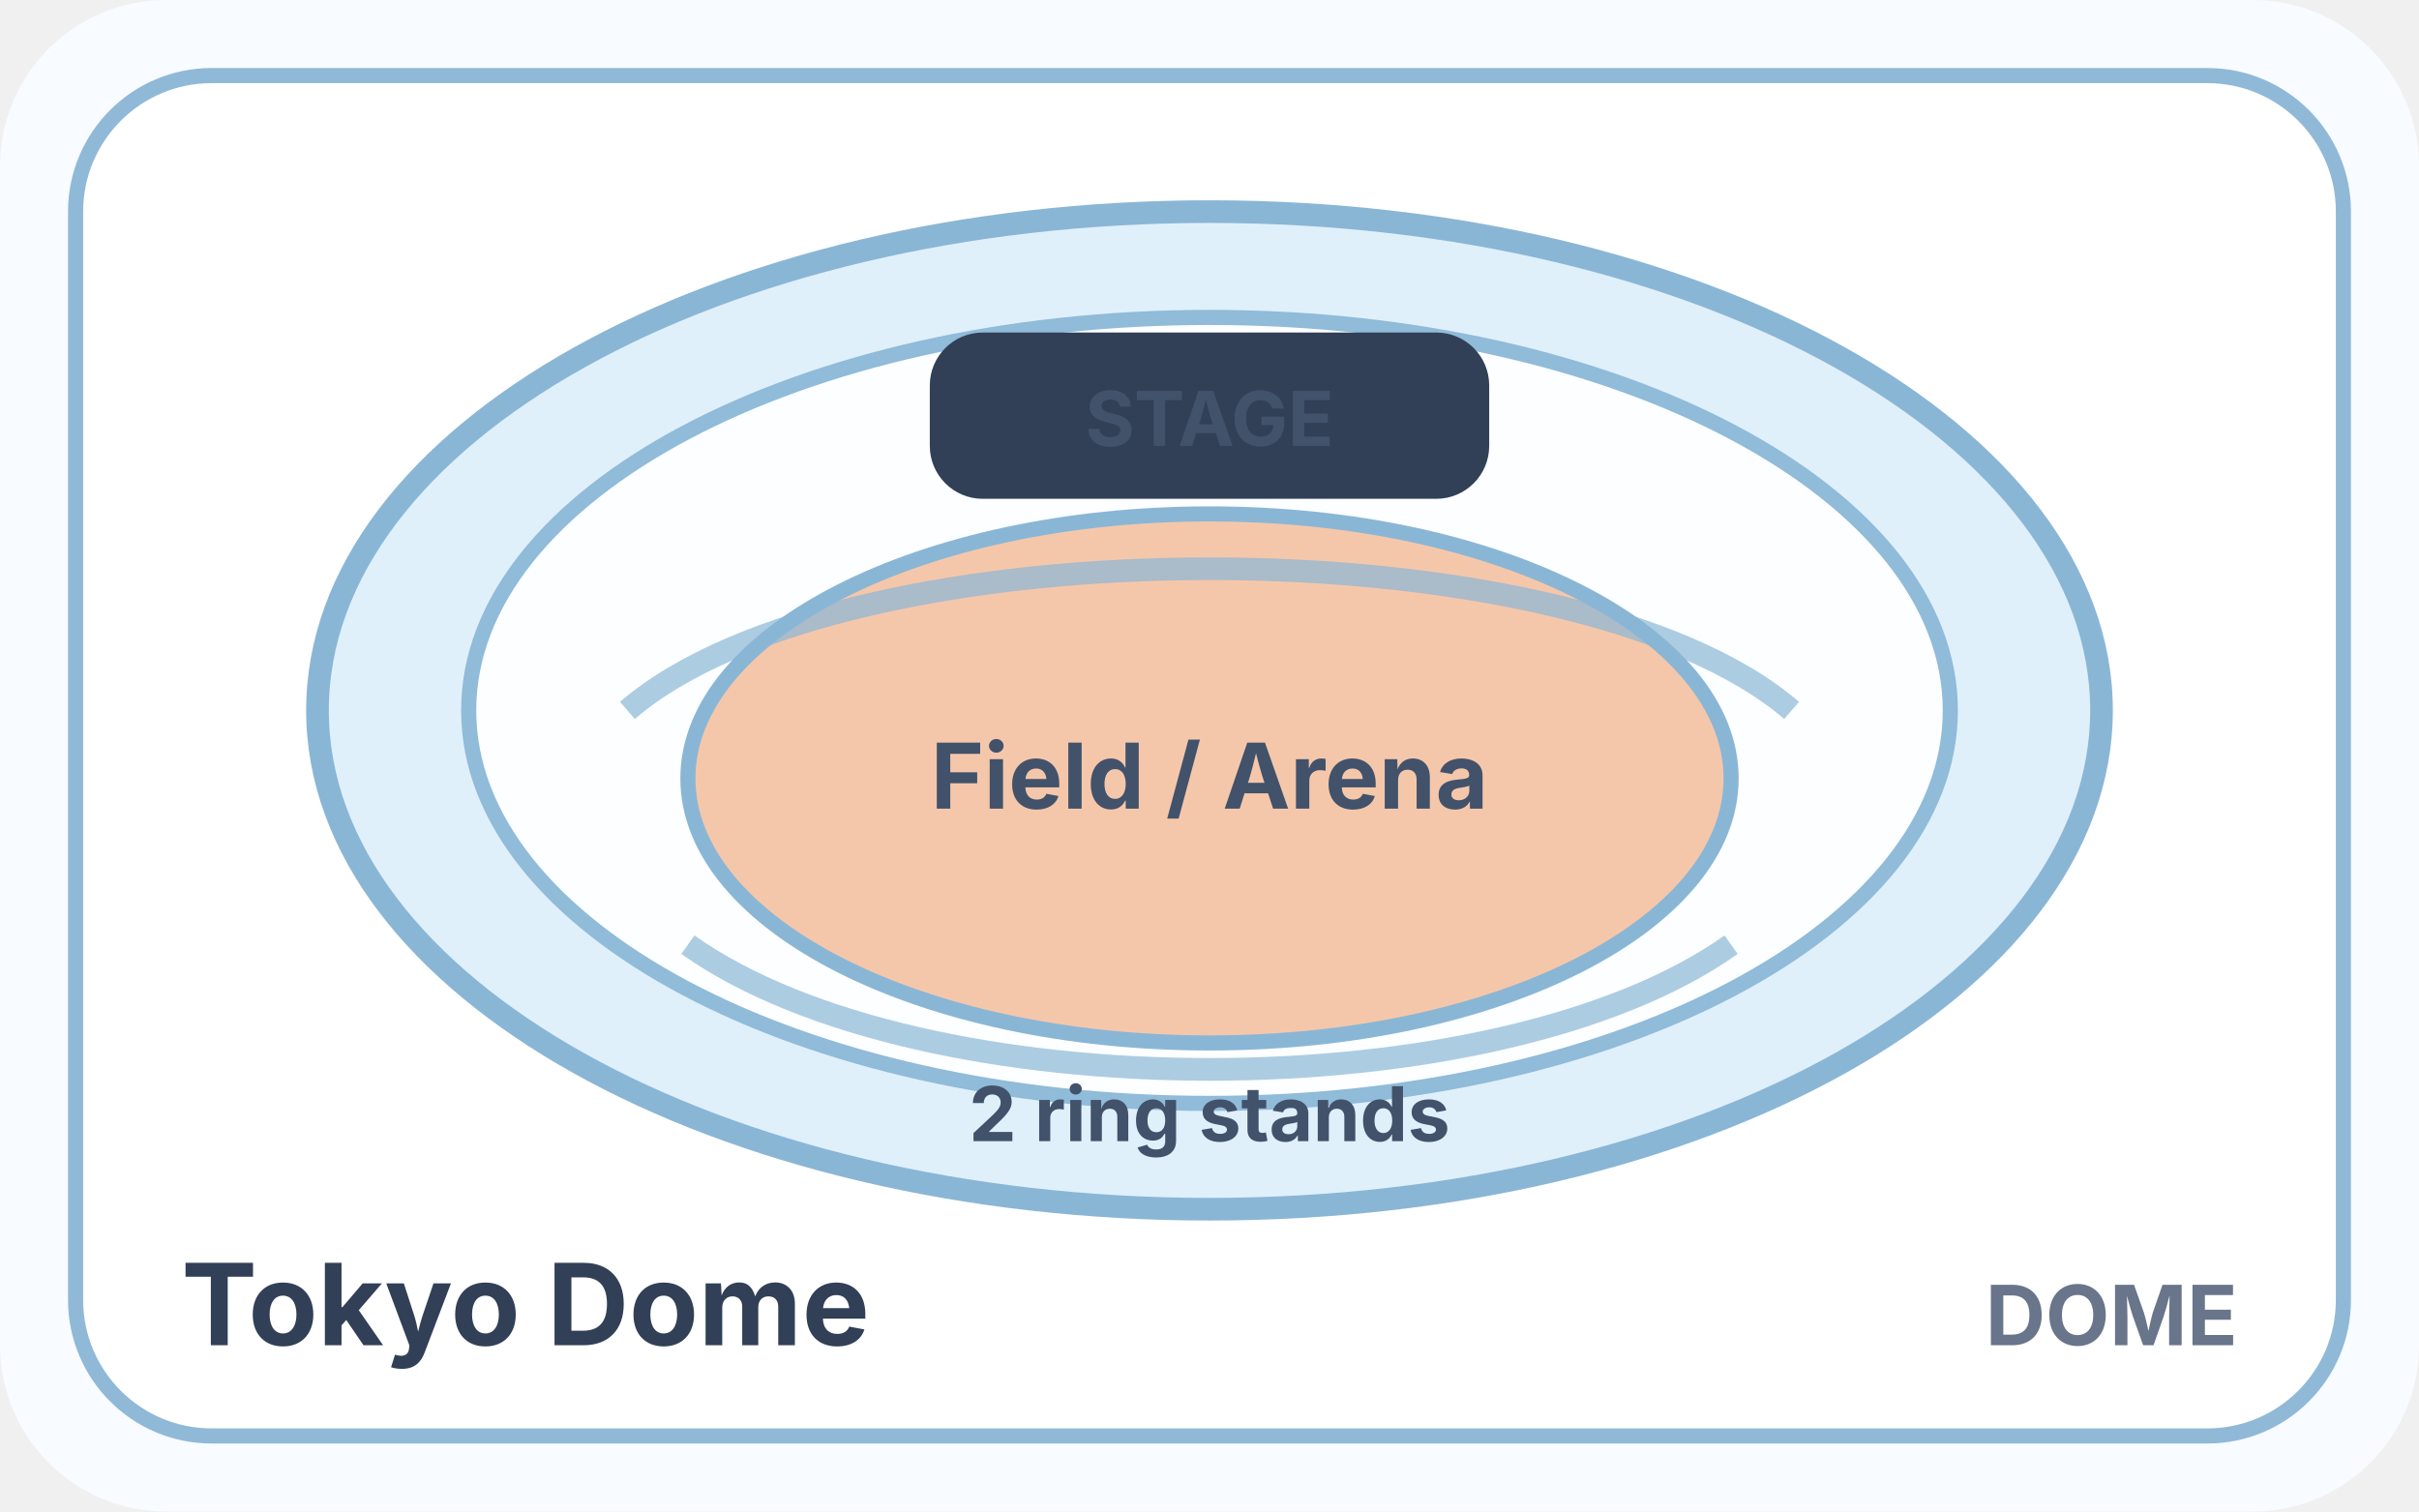
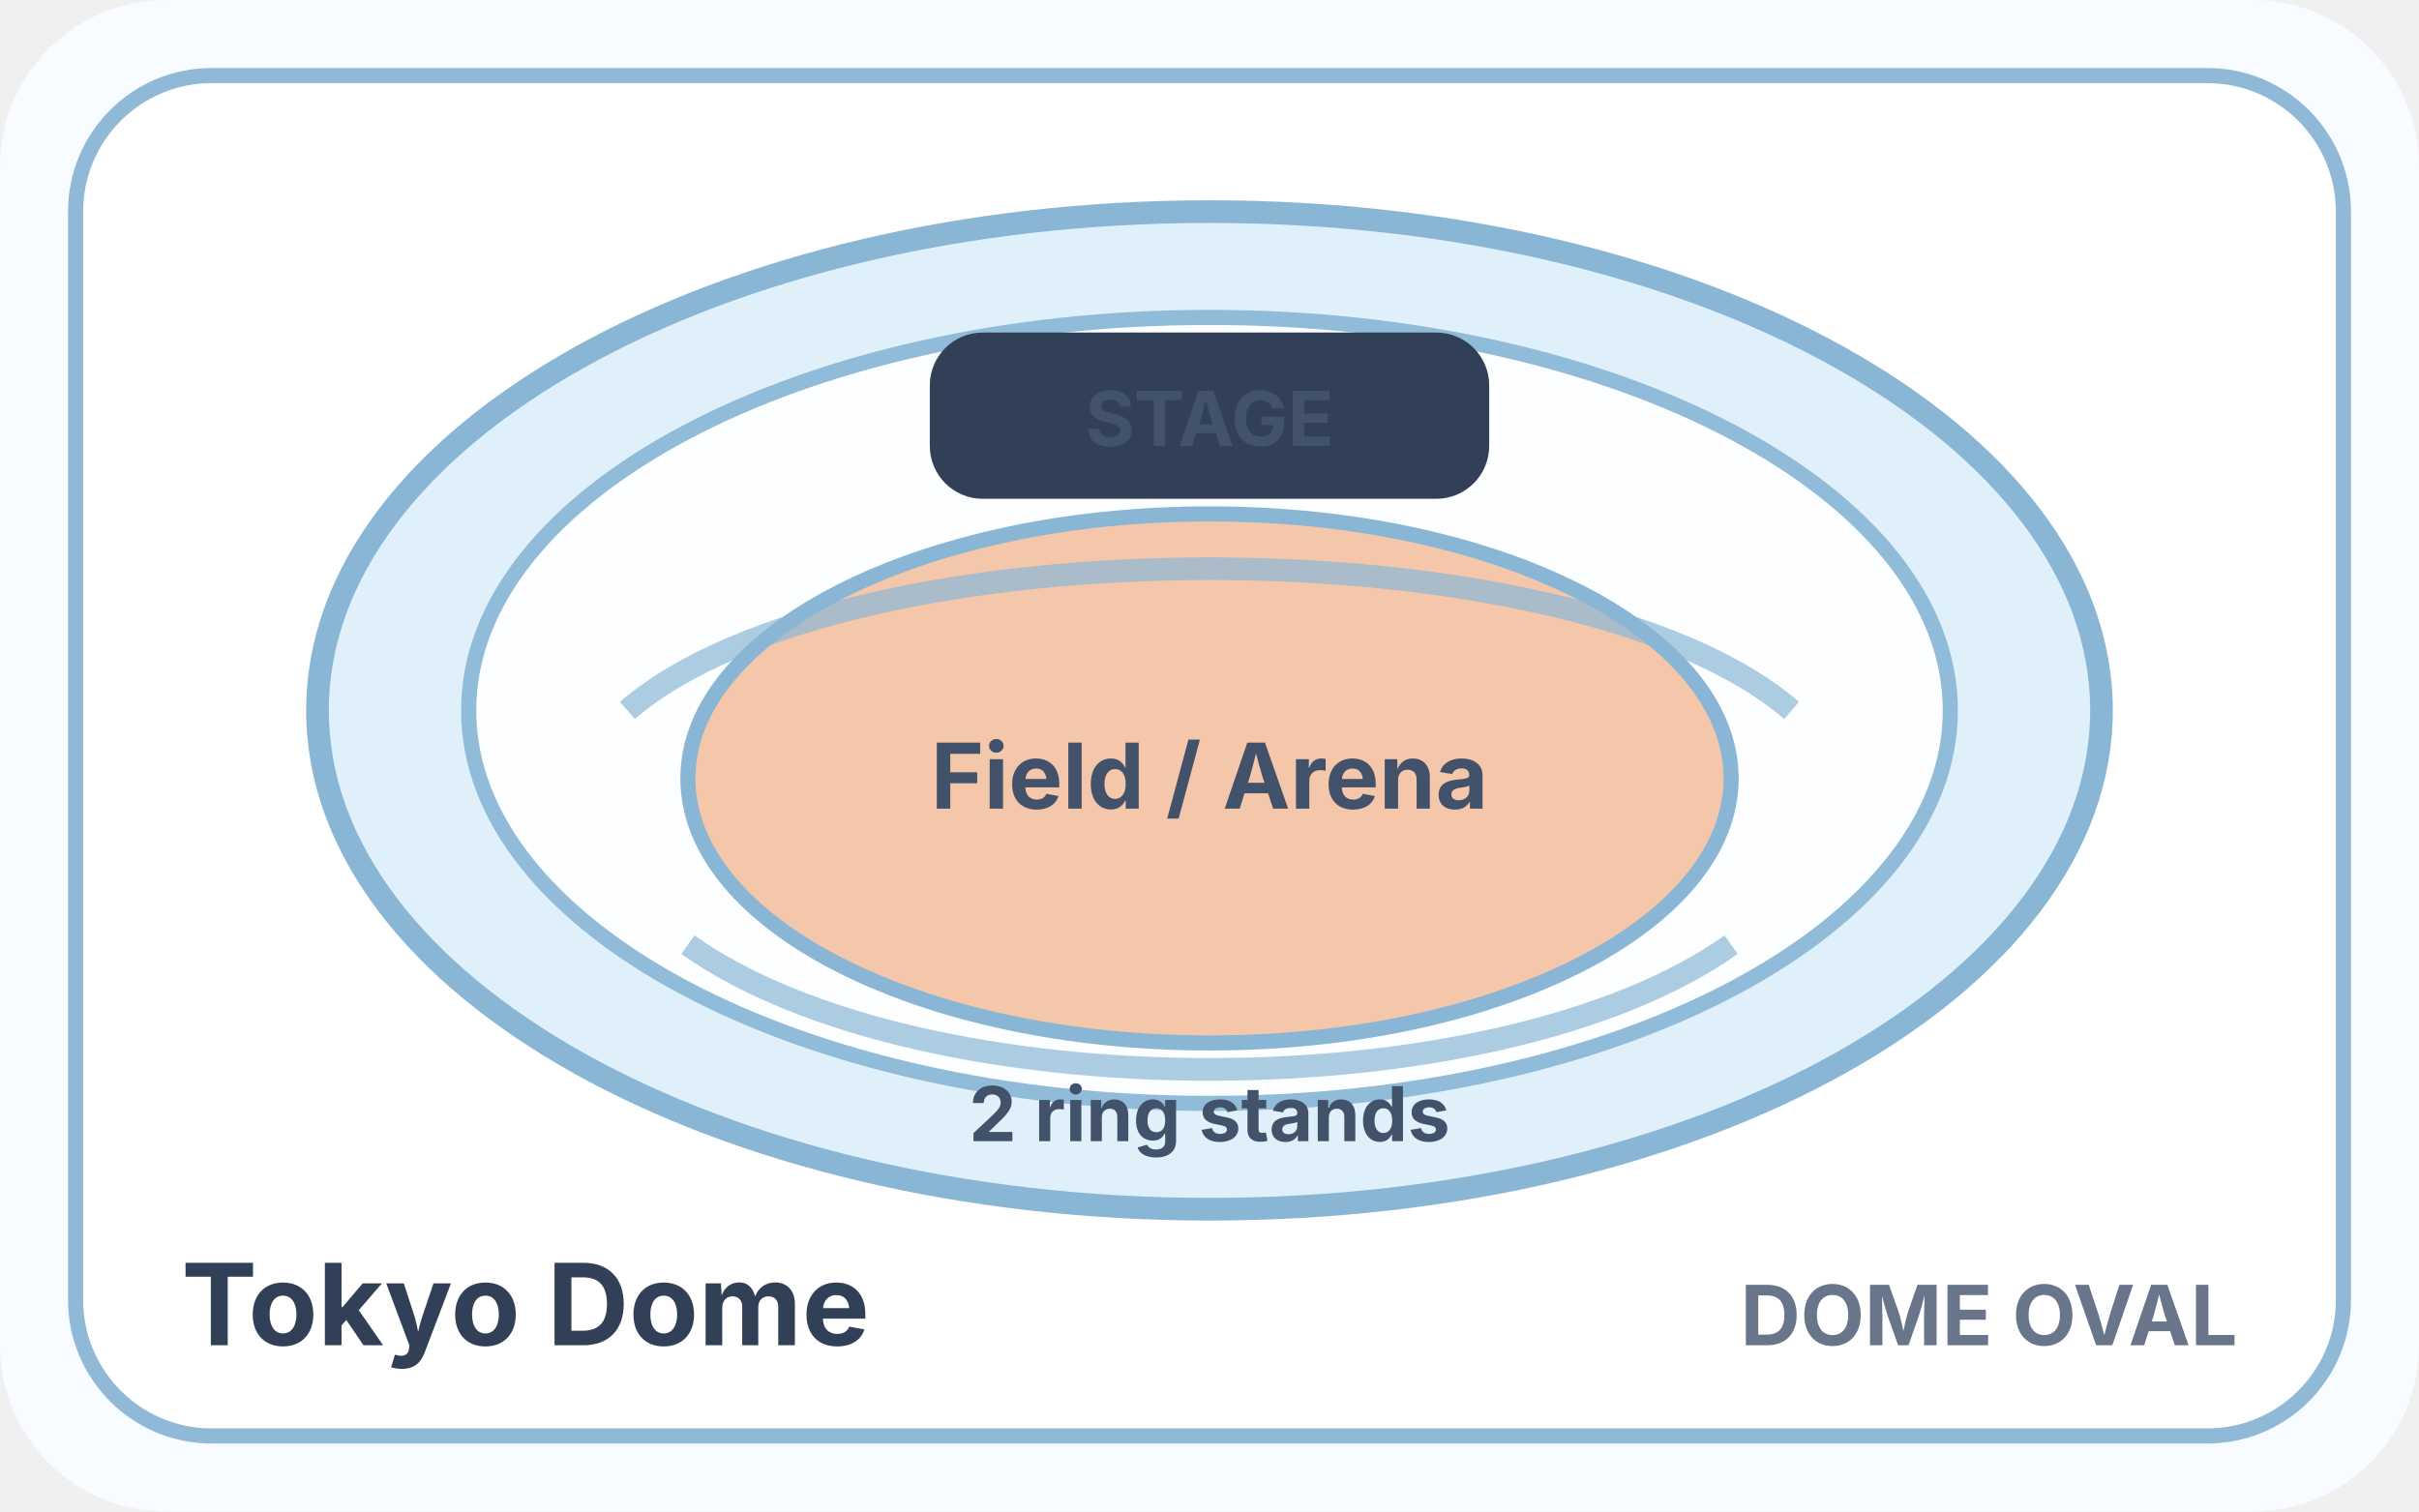
<svg xmlns="http://www.w3.org/2000/svg" viewBox="0 0 320 200" role="img" aria-labelledby="title desc">
  <rect width="320" height="200" rx="22" fill="#f8fbff" />
  <rect x="10" y="10" width="300" height="180" rx="18" fill="white" stroke="#8ab6d6" stroke-width="2" opacity="0.95" />
  <ellipse cx="160" cy="94" rx="118" ry="66" fill="#dff0fb" stroke="#8ab6d6" stroke-width="3" />
  <ellipse cx="160" cy="94" rx="98" ry="52" fill="white" stroke="#8ab6d6" stroke-width="2" opacity="0.92" />
  <ellipse cx="160" cy="103" rx="69" ry="35" fill="#f5c7aa" stroke="#8ab6d6" stroke-width="2" />
  <rect x="123" y="44" width="74" height="22" rx="7" fill="#314057" />
  <path d="M83 94 C112 69 208 69 237 94" fill="none" stroke="#8ab6d6" stroke-width="3" opacity="0.7" />
  <path d="M91 125 C122 147 198 147 229 125" fill="none" stroke="#8ab6d6" stroke-width="3" opacity="0.7" />
  <text x="160" y="59" text-anchor="middle" fill="#42526b" font-family="Inter, Arial, sans-serif" font-size="10" font-weight="700">STAGE</text>
  <text x="160" y="107" text-anchor="middle" fill="#42526b" font-family="Inter, Arial, sans-serif" font-size="12" font-weight="700">Field / Arena</text>
  <text x="160" y="151" text-anchor="middle" fill="#42526b" font-family="Inter, Arial, sans-serif" font-size="10" font-weight="700">2 ring stands</text>
  <text x="24" y="178" fill="#314057" font-family="Inter, Arial, sans-serif" font-size="15" font-weight="700">Tokyo Dome</text>
-   <text x="296" y="178" text-anchor="end" fill="#68758a" font-family="Inter, Arial, sans-serif" font-size="11" font-weight="700">DOME</text>
+   <text x="296" y="178" text-anchor="end" fill="#68758a" font-family="Inter, Arial, sans-serif" font-size="11" font-weight="700">DOME OVAL</text>
</svg>
